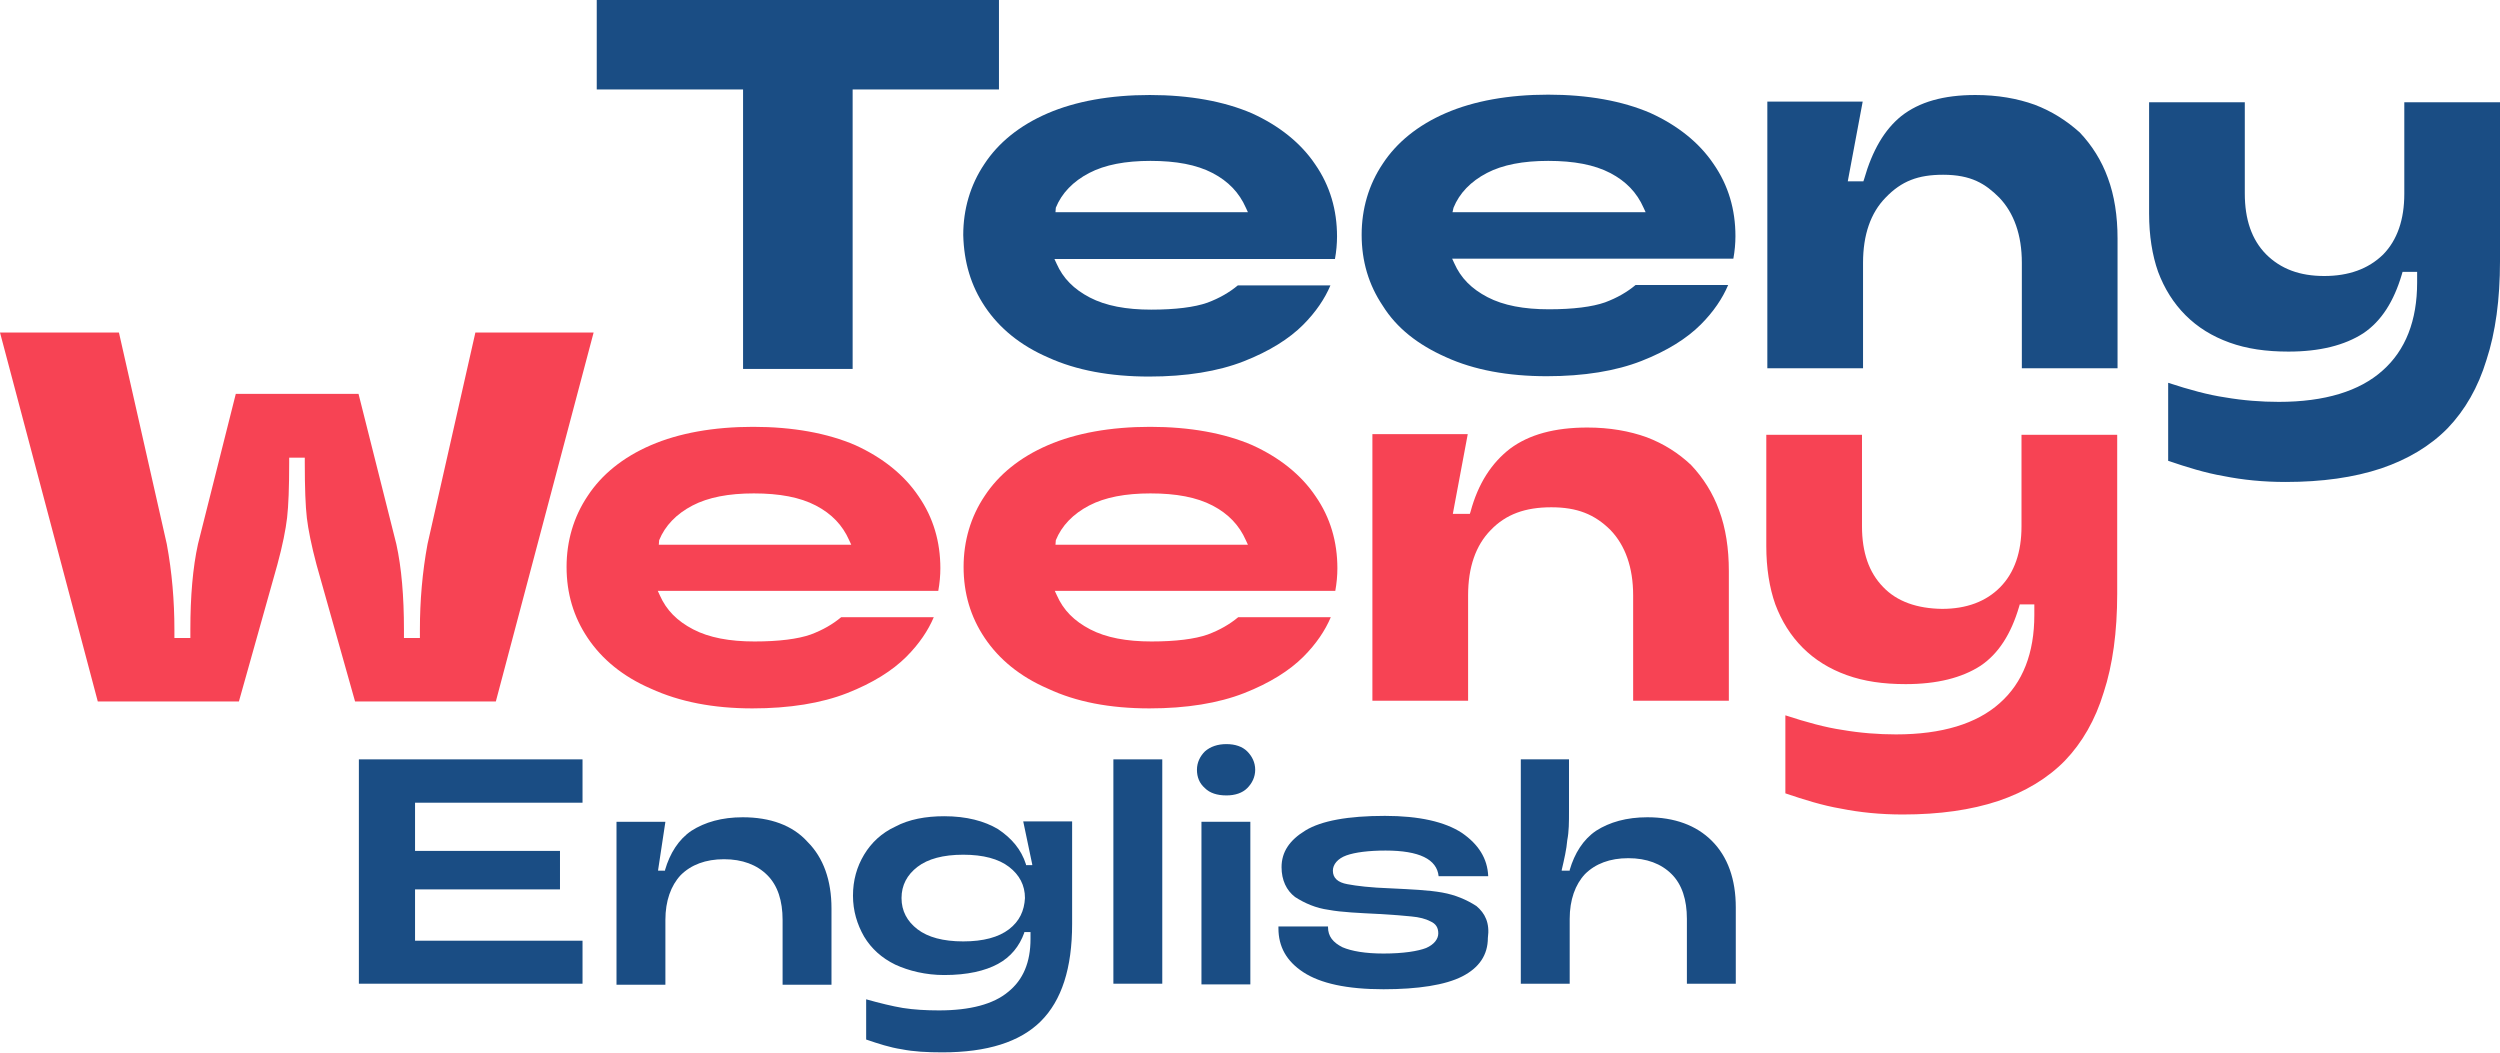
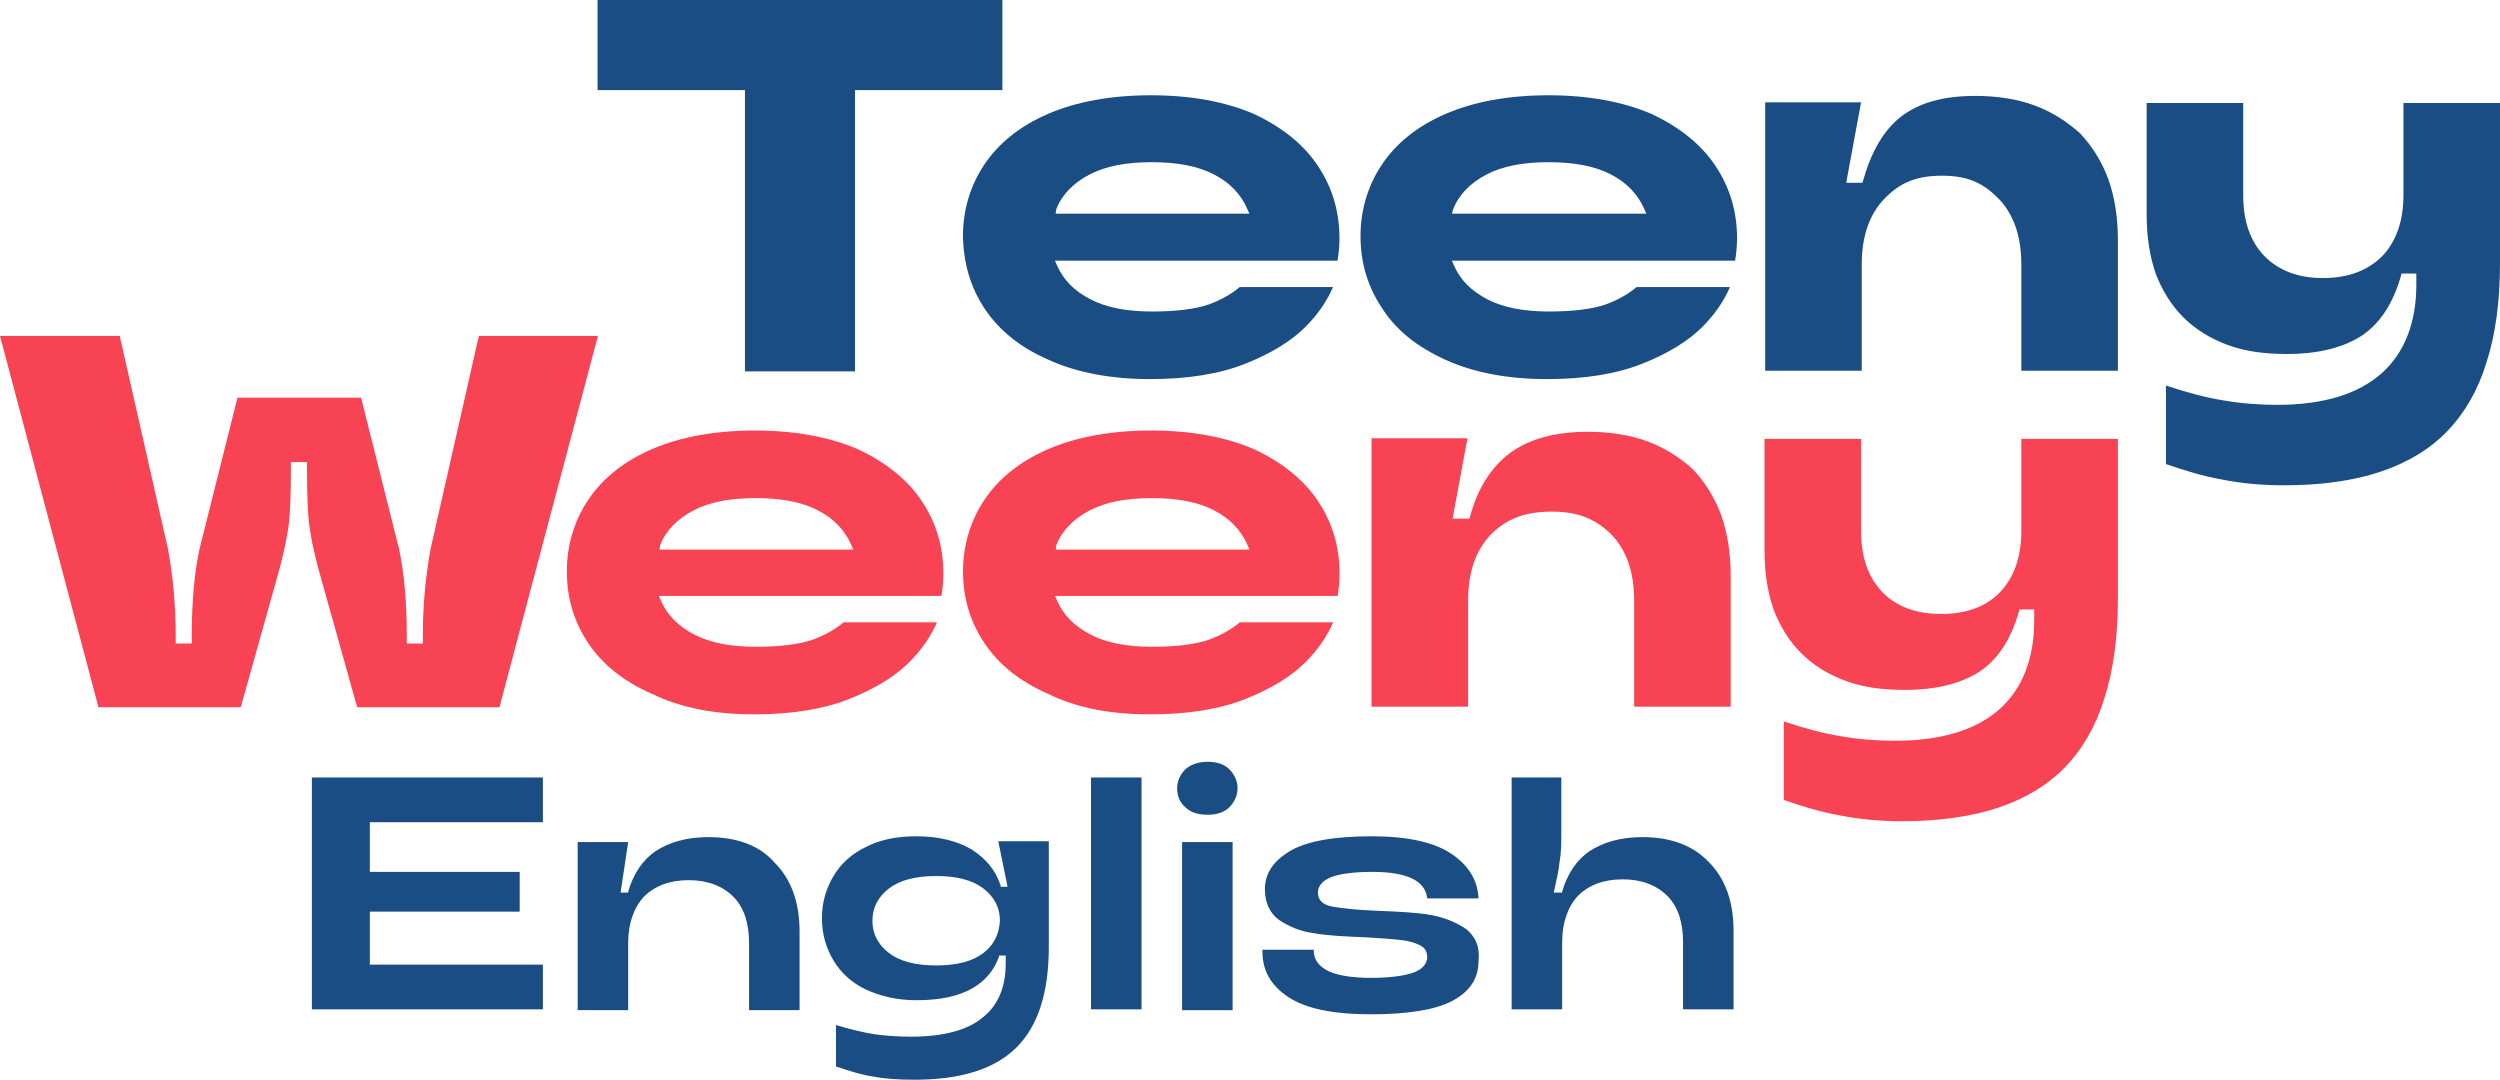
- <svg xmlns="http://www.w3.org/2000/svg" version="1.1" id="Layer_1" x="0px" y="0px" viewBox="0 0 721 303.4" style="enable-background:new 0 0 721 303.4;" xml:space="preserve">
+ <svg xmlns="http://www.w3.org/2000/svg" version="1.1" id="Layer_1" x="0px" y="0px" viewBox="0 0 715 308.8" style="enable-background:new 0 0 715 308.8;" xml:space="preserve">
  <style type="text/css">
	.st0{fill:#1A4D84;}
	.st1{fill:#F74354;}
</style>
-   <g>
-     <g>
+   <g id="logotype">
+     <g id="English">
+       <polygon class="st0" points="105.773,275.883 105.773,275.646 105.773,260.964 105.773,260.727 106.009,260.727 148.634,260.727     148.634,249.361 106.009,249.361 105.773,249.361 105.773,249.124 105.773,235.388 105.773,235.151 106.009,235.151     155.265,235.151 155.265,222.365 89.196,222.365 89.196,288.669 155.265,288.669 155.265,275.883 106.009,275.883   " />
+       <path class="st0" d="M202.626,239.414c-6.157,0-11.13,1.42-15.155,4.026c-3.789,2.605-6.394,6.631-7.815,11.603v0.237h-0.237    h-1.657h-0.237v-0.237l2.132-14.209h-14.446v48.071h14.446v-19.181c0-5.683,1.658-10.183,4.499-13.262    c3.079-3.079,7.341-4.736,12.787-4.736c5.447,0,9.71,1.658,12.787,4.736c3.078,3.078,4.499,7.578,4.499,13.262v19.181h14.446    v-22.497c0-8.288-2.368-14.919-7.104-19.654C217.308,241.782,210.677,239.414,202.626,239.414z" />
+       <path class="st0" d="M288.114,253.386v0.237h-0.237h-1.42h-0.237v-0.237c-1.42-4.499-4.263-7.815-8.288-10.42    c-4.026-2.368-9.235-3.789-15.866-3.789c-5.447,0-10.42,0.947-14.446,3.079c-4.026,1.895-7.104,4.736-9.235,8.288    c-2.132,3.552-3.315,7.578-3.315,12.077s1.184,8.525,3.315,12.077c2.132,3.552,5.21,6.394,9.235,8.288    c4.026,1.895,8.999,3.079,14.446,3.079c6.868,0,12.077-1.184,15.866-3.316c3.789-2.132,6.394-5.21,7.815-9.235v-0.237h0.237h1.42    h0.237v0.237v1.895c0,6.868-2.132,12.077-6.631,15.629c-4.263,3.552-11.13,5.447-20.365,5.447c-3.789,0-7.341-0.237-10.656-0.711    c-3.079-0.473-6.868-1.42-10.893-2.605v11.84c3.552,1.184,7.104,2.368,10.42,2.842c3.552,0.711,7.578,0.947,12.077,0.947    c13.262,0,22.97-3.079,29.128-9.235c6.156-6.156,9.235-15.629,9.235-28.653V240.6H285.51L288.114,253.386z M281.245,272.567    c-3.079,2.368-7.578,3.552-13.498,3.552c-5.92,0-10.42-1.184-13.498-3.552c-3.079-2.368-4.736-5.447-4.736-9.235    s1.657-6.868,4.736-9.235c3.079-2.368,7.578-3.552,13.498-3.552s10.42,1.184,13.498,3.552c3.079,2.368,4.736,5.447,4.736,9.235    C285.745,267.12,284.324,270.199,281.245,272.567z" />
+       <rect x="312.031" y="222.365" class="st0" width="14.446" height="66.307" />
      <g>
-         <polygon class="st0" points="119.7,271.3 119.7,271 119.7,256.7 119.7,256.5 119.9,256.5 161.5,256.5 161.5,245.4 119.9,245.4      119.7,245.4 119.7,245.1 119.7,231.7 119.7,231.5 119.9,231.5 168,231.5 168,219 103.5,219 103.5,283.7 168,283.7 168,271.3      119.9,271.3    " />
-         <path class="st0" d="M214.2,235.7c-6,0-10.9,1.4-14.8,3.9c-3.7,2.5-6.2,6.5-7.6,11.3v0.2h-0.2H190h-0.2v-0.2l2.1-13.9h-14.1v47     h14.1v-18.7c0-5.5,1.6-9.9,4.4-12.9c3-3,7.2-4.6,12.5-4.6s9.5,1.6,12.5,4.6s4.4,7.4,4.4,12.9V284h14.1v-22     c0-8.1-2.3-14.6-6.9-19.2C228.6,238,222.1,235.7,214.2,235.7z" />
-         <path class="st0" d="M297.7,249.3v0.2h-0.2h-1.4h-0.2v-0.2c-1.4-4.4-4.2-7.6-8.1-10.2c-3.9-2.3-9-3.7-15.5-3.7     c-5.3,0-10.2,0.9-14.1,3c-3.9,1.8-6.9,4.6-9,8.1s-3.2,7.4-3.2,11.8c0,4.4,1.2,8.3,3.2,11.8c2.1,3.5,5.1,6.2,9,8.1     c3.9,1.8,8.8,3,14.1,3c6.7,0,11.8-1.2,15.5-3.2s6.2-5.1,7.6-9v-0.2h0.2h1.4h0.2v0.2v1.8c0,6.7-2.1,11.8-6.5,15.3     c-4.2,3.5-10.9,5.3-19.9,5.3c-3.7,0-7.2-0.2-10.4-0.7c-3-0.5-6.7-1.4-10.6-2.5v11.6c3.5,1.2,6.9,2.3,10.2,2.8     c3.5,0.7,7.4,0.9,11.8,0.9c12.9,0,22.4-3,28.4-9s9-15.3,9-28v-29.6h-14.1L297.7,249.3z M291,268c-3,2.3-7.4,3.5-13.2,3.5     s-10.2-1.2-13.2-3.5s-4.6-5.3-4.6-9c0-3.7,1.6-6.7,4.6-9s7.4-3.5,13.2-3.5s10.2,1.2,13.2,3.5s4.6,5.3,4.6,9     C295.4,262.7,294,265.7,291,268z" />
-         <rect x="321.1" y="219" class="st0" width="14.1" height="64.7" />
-         <g>
-           <path class="st0" d="M359.7,216.7c-1.4-1.4-3.5-2.1-6-2.1s-4.6,0.7-6.2,2.1c-1.4,1.4-2.3,3.2-2.3,5.3s0.7,3.9,2.3,5.3      c1.4,1.4,3.5,2.1,6.2,2.1c2.5,0,4.6-0.7,6-2.1s2.3-3.2,2.3-5.3S361.1,218.1,359.7,216.7z" />
-           <rect x="346.5" y="237" class="st0" width="14.1" height="46.9" />
-         </g>
-         <path class="st0" d="M425.8,261.3c-2.8-1.8-6-3.2-9.9-3.9c-3.9-0.7-8.8-0.9-14.8-1.2c-5.8-0.2-9.9-0.7-12.5-1.2     c-2.8-0.5-4.2-1.8-4.2-3.9c0-1.8,1.4-3.5,3.9-4.4s6.5-1.4,11.3-1.4c9.7,0,14.8,2.5,15.3,7.4h14.3c-0.2-5.1-2.8-9.2-7.6-12.5     c-4.9-3.2-12.3-4.9-22.2-4.9c-10.6,0-18.3,1.4-22.9,4.2s-6.9,6.2-6.9,10.6c0,3.7,1.4,6.7,3.9,8.6c2.8,1.8,6,3.2,9.7,3.7     c3.7,0.7,8.8,0.9,14.6,1.2c3.9,0.2,7.2,0.5,9.2,0.7c2.3,0.2,4.2,0.7,5.5,1.4c1.6,0.7,2.3,1.8,2.3,3.5c0,1.6-1.2,3.2-3.5,4.2     c-2.3,0.9-6.5,1.6-12.3,1.6c-5.3,0-9.2-0.7-11.8-1.8c-2.8-1.4-4.2-3.2-4.2-5.8v-0.2h-14.3v0.5c0,5.3,2.3,9.5,7.2,12.7     s12.5,4.9,23.1,4.9c9.9,0,17.8-1.2,22.7-3.7c4.9-2.5,7.4-6.2,7.4-11.1C429.7,266.2,428.3,263.4,425.8,261.3z" />
-         <path class="st0" d="M475.1,235.7c-6,0-10.9,1.4-14.8,3.9c-3.7,2.5-6.2,6.5-7.6,11.3v0.2h-0.2h-1.6h-0.5v-0.2     c0.7-3,1.4-6,1.6-8.6c0.5-2.5,0.5-5.3,0.5-8.3v-15h-13.9v64.7h14.1V265c0-5.5,1.6-9.9,4.4-12.9c3-3,7.2-4.6,12.5-4.6     s9.5,1.6,12.5,4.6s4.4,7.4,4.4,12.9v18.7h14.1v-22c0-8.1-2.3-14.6-6.9-19.2C489.2,238,482.9,235.7,475.1,235.7z" />
+         <path class="st0" d="M351.578,219.996c-1.42-1.42-3.552-2.132-6.156-2.132s-4.736,0.71-6.394,2.132     c-1.42,1.42-2.368,3.315-2.368,5.447s0.711,4.026,2.368,5.447c1.42,1.42,3.552,2.132,6.394,2.132c2.605,0,4.736-0.71,6.156-2.132     c1.42-1.421,2.368-3.315,2.368-5.447C353.946,223.312,352.998,221.417,351.578,219.996z" />
+         <rect x="338.08" y="240.835" class="st0" width="14.446" height="48.072" />
      </g>
-       <g>
-         <polygon class="st0" points="214.3,26.5 214.3,106.4 245.9,106.4 245.9,26.5 245.9,25.8 246.8,25.8 288.1,25.8 288.1,0 172.1,0      172.1,25.8 213.4,25.8 214.3,25.8    " />
-         <path class="st0" d="M284.1,88.5c4.1,6.1,10.1,11.1,18.2,14.6c8.1,3.7,17.9,5.5,29.1,5.5c10.7,0,19.9-1.5,27.3-4.4     s13.1-6.5,17.1-10.5c3.7-3.7,6.3-7.6,7.9-11.4H357c-2.4,2-5.3,3.7-8.8,5c-3.7,1.3-9.2,2-16.2,2c-7.2,0-13.1-1.1-17.7-3.5     s-7.7-5.5-9.6-9.8l-0.6-1.3h1.3H385c0.4-2.2,0.6-4.4,0.6-6.5c0-7.6-2-14.6-6.3-20.8c-4.1-6.1-10.3-11.1-18.2-14.7     c-8.1-3.5-18.1-5.3-29.5-5.3s-21.4,1.8-29.5,5.3s-14.2,8.5-18.2,14.6c-4.1,6.1-6.1,13.1-6.1,20.5C278,75.6,280,82.4,284.1,88.5z      M304.5,59.9c1.7-4.2,5-7.6,9.6-10s10.5-3.5,17.7-3.5c7.4,0,13.3,1.1,17.9,3.5s7.7,5.7,9.6,10l0.6,1.3h-1.3h-52.9h-1.3     L304.5,59.9z" />
-         <path class="st0" d="M417,103c8.1,3.7,17.9,5.5,29.1,5.5c10.7,0,19.9-1.5,27.3-4.4s13.1-6.5,17.1-10.5c3.7-3.7,6.3-7.6,7.9-11.4     h-26.7c-2.4,2-5.3,3.7-8.8,5c-3.7,1.3-9.2,2-16.2,2c-7.2,0-13.1-1.1-17.7-3.5s-7.7-5.5-9.6-9.8l-0.6-1.3h1.3h79.8     c0.4-2.2,0.6-4.4,0.6-6.5c0-7.6-2-14.6-6.3-20.8c-4.1-6.1-10.3-11.1-18.2-14.7c-8.1-3.5-18.1-5.3-29.5-5.3s-21.4,1.8-29.5,5.3     s-14.2,8.5-18.2,14.6c-4.1,6.1-6.1,13.1-6.1,20.5c0,7.6,2,14.4,6.1,20.5C402.8,94.6,408.9,99.4,417,103z M419.2,59.9     c1.7-4.2,5-7.6,9.6-10s10.5-3.5,17.7-3.5c7.4,0,13.3,1.1,17.9,3.5s7.7,5.7,9.6,10l0.6,1.3h-1.3h-52.9h-1.5L419.2,59.9z" />
-         <path class="st0" d="M586.8,30.2c-5-1.8-10.7-2.8-17.1-2.8c-9.2,0-16.2,2-21.4,6.1c-4.8,3.9-8.3,9.8-10.7,18.2l-0.2,0.6h-0.7     h-2.9h-0.9l0.2-1.1l4.1-21.9h-27.5v76.9h27.6V75.8c0-8.1,2.2-14.4,6.5-18.8c4.6-4.8,9.4-6.6,16.6-6.6c8.1,0,12.2,2.6,16.2,6.6     c4.2,4.4,6.5,10.7,6.5,18.8v30.4h27.6V68.8c0-6.5-0.9-12.4-2.8-17.5c-1.8-5-4.6-9.4-8.1-13.1C596,34.8,591.8,32.1,586.8,30.2z" />
-         <path class="st0" d="M670.3,79.6c-7,0-12.5-2-16.8-6.3c-4.1-4.2-6.1-10-6.1-17.5V29.5h-27.6v32.1c0,6.3,0.9,12,2.6,16.8     c1.8,4.8,4.4,9,7.9,12.5S638,97,643,98.8s10.5,2.6,17,2.6c9,0,16.2-1.8,21.6-5.3c5.2-3.5,8.8-9.2,11.1-17l0.2-0.7h0.7h2.6h0.9     v0.9v2.2c0,10.9-3.3,19.5-10,25.4c-6.6,5.9-16.6,9-29.9,9c-5,0-10.3-0.4-15.5-1.3c-4.8-0.7-10.3-2.2-16.4-4.2v22.5     c5.3,1.8,10.7,3.5,16,4.4c5.5,1.1,11.4,1.7,17.9,1.7c10.5,0,19.7-1.3,27.5-3.9c7.7-2.6,14.2-6.5,19.2-11.6     c5-5.2,8.8-11.8,11.2-19.7c2.6-7.9,3.9-17.5,3.9-28.4V29.5h-27.6v26.4c0,7.4-2,13.3-6.1,17.5C683,77.6,677.3,79.6,670.3,79.6z" />
-       </g>
+       <path class="st0" d="M419.304,265.699c-2.842-1.895-6.156-3.315-10.183-4.026c-4.026-0.71-8.999-0.947-15.155-1.184    c-5.92-0.237-10.183-0.711-12.787-1.184c-2.842-0.473-4.263-1.895-4.263-4.026c0-1.895,1.42-3.552,4.026-4.499    c2.605-0.947,6.631-1.42,11.603-1.42c9.946,0,15.155,2.605,15.629,7.578h14.682c-0.237-5.21-2.842-9.472-7.815-12.787    c-4.972-3.315-12.55-4.972-22.733-4.972c-10.893,0-18.707,1.42-23.444,4.263c-4.736,2.842-7.104,6.394-7.104,10.893    c0,3.789,1.42,6.868,4.026,8.762c2.842,1.895,6.156,3.315,9.946,3.789c3.789,0.71,8.999,0.947,14.919,1.184    c4.026,0.237,7.341,0.473,9.472,0.71c2.368,0.237,4.263,0.711,5.683,1.42c1.658,0.71,2.368,1.895,2.368,3.552    s-1.184,3.315-3.552,4.263c-2.368,0.947-6.631,1.657-12.55,1.657c-5.447,0-9.472-0.71-12.077-1.895    c-2.842-1.42-4.263-3.315-4.263-5.92v-0.237h-14.682v0.473c0,5.447,2.368,9.71,7.341,13.024c4.972,3.316,12.787,4.972,23.68,4.972    c10.183,0,18.234-1.184,23.207-3.789c4.972-2.605,7.578-6.394,7.578-11.367C423.33,270.674,421.91,267.831,419.304,265.699z" />
+       <path class="st0" d="M469.744,239.414c-6.157,0-11.13,1.42-15.155,4.026c-3.789,2.605-6.394,6.631-7.815,11.603v0.237h-0.237    h-1.657h-0.473v-0.237c0.711-3.079,1.42-6.157,1.658-8.762c0.473-2.605,0.473-5.447,0.473-8.525v-15.392h-14.208v66.305h14.446    v-19.181c0-5.683,1.657-10.183,4.499-13.262c3.079-3.079,7.341-4.736,12.787-4.736c5.447,0,9.71,1.657,12.787,4.736    c3.079,3.079,4.499,7.578,4.499,13.262v19.181h14.446v-22.497c0-8.288-2.368-14.919-7.104-19.654    C484.189,241.782,477.795,239.414,469.744,239.414z" />
    </g>
-   </g>
-   <g>
-     <g>
-       <path class="st1" d="M137.1,95.9l-13.8,61c-1.5,8.1-2.2,16.4-2.2,24.7v1.5v0.9h-0.9h-2.8h-0.9v-0.9v-1.5c0-9.6-0.7-17.9-2.2-24.7    l-10.9-43.3H68l-10.9,43.3c-1.5,6.8-2.2,15.1-2.2,24.7v1.5v0.9H54h-2.8h-0.9v-0.9v-1.5c0-8.3-0.7-16.6-2.2-24.7l-13.8-61H0    l28.2,106.4h40.7L80,162.8c1.5-5.5,2.4-10.1,2.8-13.5c0.4-3.5,0.6-8.7,0.6-15.9V133v-1h0.9H87h0.9v0.9v0.6    c0,7.2,0.2,12.5,0.6,15.9c0.4,3.3,1.3,7.9,2.8,13.5l11.1,39.4H143l28.2-106.4L137.1,95.9L137.1,95.9z" />
-       <path class="st1" d="M217,204.3c10.7,0,19.9-1.5,27.3-4.4c7.4-2.9,13.1-6.5,17.1-10.5c3.7-3.7,6.3-7.6,7.9-11.4h-26.7    c-2.4,2-5.3,3.7-8.8,5c-3.7,1.3-9.2,2-16.2,2c-7.2,0-13.1-1.1-17.7-3.5c-4.6-2.4-7.7-5.5-9.6-9.8l-0.6-1.3h1.3h79.6    c0.4-2.2,0.6-4.4,0.6-6.5c0-7.6-2-14.6-6.3-20.8c-4.1-6.1-10.3-11.1-18.2-14.7c-8.1-3.5-18.1-5.3-29.5-5.3s-21.4,1.8-29.5,5.3    s-14.2,8.5-18.2,14.6c-4.1,6.1-6.1,13.1-6.1,20.5c0,7.6,2,14.4,6.1,20.5s10.1,11.1,18.2,14.6C196,202.4,205.7,204.3,217,204.3z     M190.1,155.8c1.7-4.2,5-7.6,9.6-10s10.5-3.5,17.7-3.5c7.4,0,13.3,1.1,17.9,3.5s7.7,5.7,9.6,10l0.6,1.3h-1.3h-52.9H190    L190.1,155.8z" />
-       <path class="st1" d="M331.5,204.3c10.7,0,19.9-1.5,27.3-4.4s13.1-6.5,17.1-10.5c3.7-3.7,6.3-7.6,7.9-11.4h-26.7    c-2.4,2-5.3,3.7-8.8,5c-3.7,1.3-9.2,2-16.2,2c-7.2,0-13.1-1.1-17.7-3.5s-7.7-5.5-9.6-9.8l-0.6-1.3h1.3h79.6    c0.4-2.2,0.6-4.4,0.6-6.5c0-7.6-2-14.6-6.3-20.8c-4.1-6.1-10.3-11.1-18.2-14.7c-8.1-3.5-18.1-5.3-29.5-5.3s-21.4,1.8-29.5,5.3    S288,136.9,284,143c-4.1,6.1-6.1,13.1-6.1,20.5c0,7.6,2,14.4,6.1,20.5s10.1,11.1,18.2,14.6C310.3,202.4,320,204.3,331.5,204.3z     M304.5,155.8c1.7-4.2,5-7.6,9.6-10s10.5-3.5,17.7-3.5c7.4,0,13.3,1.1,17.9,3.5s7.7,5.7,9.6,10l0.6,1.3h-1.3h-52.9h-1.3    L304.5,155.8z" />
-       <path class="st1" d="M543.1,169.3c-4.1-4.2-6.1-10-6.1-17.5v-26.4h-27.6v32.1c0,6.3,0.9,12,2.6,16.8c1.8,4.8,4.4,9,7.9,12.5    s7.7,6.1,12.7,7.9s10.5,2.6,17,2.6c9,0,16.2-1.8,21.6-5.3c5.2-3.5,8.8-9.2,11.1-17l0.2-0.7h0.7h2.6h0.9v0.9v2.2    c0,10.9-3.3,19.5-10,25.4c-6.6,5.9-16.6,9-29.9,9c-5,0-10.3-0.4-15.5-1.3c-4.8-0.7-10.3-2.2-16.4-4.2v22.5    c5.3,1.8,10.7,3.5,16,4.4c5.5,1.1,11.4,1.7,17.9,1.7c10.5,0,19.7-1.3,27.5-3.9c7.7-2.6,14.2-6.5,19.2-11.6    c5-5.2,8.8-11.8,11.2-19.7c2.6-7.9,3.9-17.5,3.9-28.4v-45.9H583v26.4c0,7.4-2,13.3-6.1,17.5s-9.8,6.3-16.8,6.3    C552.9,175.5,547.1,173.5,543.1,169.3z" />
-       <path class="st1" d="M474.9,126.1c-5-1.8-10.7-2.8-17.1-2.8c-9.4,0-16.8,2-22.3,6.1c-5.3,4.1-9.2,10-11.4,18.2l-0.2,0.6h-0.7h-2.9    H419l0.2-1.1l4.1-21.9h-27.5v76.9h27.6v-30.4c0-8.1,2.2-14.4,6.5-18.8c4.4-4.6,10-6.6,17.5-6.6c7.4,0,12.5,2,17.1,6.6    c4.2,4.4,6.5,10.7,6.5,18.8v30.4h27.6v-37.4c0-6.5-0.9-12.4-2.8-17.5c-1.8-5-4.6-9.4-8.1-13.1C484.1,130.7,479.9,128,474.9,126.1z    " />
+     <g id="Teeny">
+       <polygon class="st0" points="213.052,26.506 213.052,106.212 244.529,106.212 244.529,26.506 244.529,25.771 245.45,25.771     286.682,25.771 286.682,0 170.899,0 170.899,25.771 212.132,25.771 213.052,25.771   " />
+       <path class="st0" d="M281.66,88.357c4.05,6.075,10.124,11.044,18.224,14.542c8.1,3.682,17.855,5.523,29.084,5.523    c10.676,0,19.881-1.473,27.243-4.418c7.363-2.945,13.069-6.443,17.119-10.492c3.682-3.682,6.258-7.548,7.915-11.413h-26.691    c-2.392,2.025-5.339,3.682-8.836,4.97c-3.682,1.288-9.204,2.025-16.198,2.025c-7.179,0-13.07-1.104-17.671-3.497    c-4.602-2.392-7.731-5.523-9.572-9.755l-0.552-1.288h1.288h79.521c0.369-2.209,0.552-4.418,0.552-6.443    c0-7.548-2.025-14.542-6.258-20.8c-4.05-6.075-10.309-11.044-18.224-14.726c-8.1-3.497-18.039-5.339-29.452-5.339    s-21.352,1.84-29.452,5.339c-8.1,3.498-14.173,8.467-18.224,14.542c-4.05,6.075-6.075,13.07-6.075,20.433    C275.586,75.472,277.611,82.282,281.66,88.357z M302.093,59.825c1.657-4.234,4.97-7.548,9.572-9.94    c4.602-2.392,10.492-3.497,17.671-3.497c7.363,0,13.254,1.104,17.855,3.497c4.602,2.392,7.731,5.706,9.572,9.94l0.552,1.288    h-1.288h-52.83h-1.288L302.093,59.825z" />
+       <path class="st0" d="M413.407,102.899c8.1,3.682,17.855,5.523,29.084,5.523c10.676,0,19.881-1.473,27.243-4.418    c7.363-2.945,13.069-6.443,17.119-10.492c3.682-3.682,6.258-7.548,7.915-11.413h-26.691c-2.392,2.025-5.339,3.682-8.836,4.97    c-3.682,1.288-9.204,2.025-16.198,2.025c-7.179,0-13.07-1.104-17.671-3.497c-4.602-2.392-7.731-5.523-9.572-9.755l-0.552-1.288    h1.288h79.705c0.369-2.209,0.552-4.418,0.552-6.443c0-7.548-2.025-14.542-6.258-20.8c-4.05-6.075-10.309-11.044-18.224-14.726    c-8.1-3.497-18.039-5.339-29.452-5.339s-21.352,1.84-29.452,5.339c-8.1,3.498-14.173,8.467-18.224,14.542    c-4.05,6.075-6.075,13.07-6.075,20.433c0,7.548,2.025,14.358,6.075,20.433C399.232,94.432,405.307,99.217,413.407,102.899z     M415.615,59.825c1.657-4.234,4.97-7.548,9.572-9.94c4.602-2.392,10.492-3.497,17.671-3.497c7.363,0,13.254,1.104,17.855,3.497    c4.602,2.392,7.731,5.706,9.572,9.94l0.552,1.288h-1.288h-52.83h-1.473L415.615,59.825z" />
+       <path class="st0" d="M581.968,30.188c-4.97-1.84-10.676-2.761-17.119-2.761c-9.204,0-16.198,2.025-21.352,6.075    c-4.786,3.865-8.284,9.756-10.676,18.224l-0.184,0.552h-0.736h-2.945h-0.921l0.184-1.104l4.05-21.905h-27.427v76.76h27.612V75.655    c0-8.1,2.209-14.358,6.443-18.776c4.602-4.787,9.388-6.627,16.567-6.627c8.1,0,12.149,2.577,16.198,6.627    c4.234,4.418,6.443,10.676,6.443,18.776v30.373h27.612V68.661c0-6.443-0.921-12.333-2.761-17.487    c-1.84-4.97-4.602-9.388-8.1-13.07C591.171,34.79,586.938,32.029,581.968,30.188z" />
+       <path class="st0" d="M664.381,79.521c-6.995,0-12.518-2.025-16.751-6.258c-4.05-4.234-6.075-9.94-6.075-17.487V29.453h-27.612    v32.03c0,6.258,0.921,11.965,2.577,16.751c1.84,4.787,4.418,9.019,7.915,12.517c3.497,3.497,7.731,6.075,12.702,7.915    c4.97,1.84,10.492,2.577,16.934,2.577c9.019,0,16.198-1.84,21.537-5.339c5.154-3.497,8.836-9.204,11.045-16.934l0.184-0.736h0.736    h2.577h0.921v0.921v2.209c0,10.86-3.313,19.512-9.94,25.403c-6.627,5.891-16.567,9.019-29.821,9.019    c-4.97,0-10.309-0.369-15.463-1.288c-4.786-0.736-10.309-2.209-16.383-4.234v22.457c5.339,1.84,10.677,3.497,16.015,4.418    c5.522,1.104,11.412,1.657,17.855,1.657c10.492,0,19.696-1.288,27.427-3.865c7.731-2.577,14.174-6.443,19.144-11.597    c4.97-5.154,8.836-11.781,11.229-19.696C713.712,95.722,715,86.15,715,75.289V29.455h-27.612v26.323    c0,7.363-2.025,13.254-6.075,17.487C677.083,77.496,671.376,79.521,664.381,79.521z" />
+     </g>
+     <g id="Weeny">
+       <path class="st1" d="M136.952,96.07l-13.806,60.93c-1.473,8.1-2.209,16.382-2.209,24.666v1.473v0.921h-0.921h-2.761h-0.921v-0.921    v-1.473c0-9.572-0.736-17.855-2.209-24.666l-10.861-43.258H67.921l-10.861,43.258c-1.473,6.811-2.209,15.094-2.209,24.666v1.473    v0.921h-0.921H51.17H50.25v-0.921v-1.473c0-8.283-0.736-16.567-2.209-24.666L34.235,96.07H0l28.164,106.212h40.68l11.044-39.392    c1.473-5.523,2.392-10.124,2.761-13.437c0.369-3.497,0.552-8.652,0.552-15.83v-0.552v-0.921h0.921h2.761h0.921v0.921v0.552    c0,7.179,0.184,12.517,0.552,15.83c0.369,3.313,1.288,7.915,2.761,13.437l11.044,39.392h40.68L171.007,96.07H136.952z" />
+       <path class="st1" d="M215.684,204.306c10.676,0,19.881-1.473,27.243-4.418c7.363-2.945,13.07-6.443,17.119-10.492    c3.682-3.682,6.258-7.548,7.915-11.413H241.27c-2.392,2.025-5.339,3.682-8.836,4.97c-3.682,1.288-9.204,2.025-16.198,2.025    c-7.179,0-13.07-1.104-17.671-3.497c-4.602-2.392-7.731-5.523-9.572-9.756l-0.552-1.288h1.288h79.521    c0.369-2.209,0.552-4.418,0.552-6.443c0-7.548-2.025-14.542-6.258-20.8c-4.05-6.075-10.309-11.044-18.224-14.726    c-8.1-3.497-18.039-5.339-29.452-5.339s-21.352,1.84-29.452,5.339c-8.1,3.497-14.173,8.467-18.224,14.542    c-4.05,6.075-6.075,13.069-6.075,20.433c0,7.548,2.025,14.358,6.075,20.433c4.05,6.075,10.124,11.044,18.224,14.542    C194.699,202.466,204.455,204.306,215.684,204.306z M188.809,155.894c1.657-4.234,4.97-7.548,9.572-9.94    c4.602-2.392,10.492-3.497,17.671-3.497c7.363,0,13.254,1.104,17.855,3.497c4.602,2.392,7.731,5.706,9.572,9.94l0.552,1.288    h-1.288h-52.829h-1.288L188.809,155.894z" />
+       <path class="st1" d="M328.995,204.306c10.676,0,19.881-1.473,27.243-4.418c7.363-2.945,13.07-6.443,17.119-10.492    c3.682-3.682,6.258-7.548,7.915-11.413h-26.691c-2.392,2.025-5.339,3.682-8.836,4.97c-3.682,1.288-9.204,2.025-16.198,2.025    c-7.179,0-13.07-1.104-17.671-3.497c-4.602-2.392-7.731-5.523-9.572-9.756l-0.552-1.288h1.288h79.521    c0.369-2.209,0.552-4.418,0.552-6.443c0-7.548-2.025-14.542-6.258-20.8c-4.05-6.075-10.309-11.044-18.224-14.726    c-8.1-3.497-18.039-5.339-29.452-5.339c-11.413,0-21.352,1.84-29.452,5.339c-8.1,3.497-14.173,8.467-18.224,14.542    c-4.05,6.075-6.075,13.069-6.075,20.433c0,7.548,2.025,14.358,6.075,20.433c4.05,6.075,10.124,11.044,18.224,14.542    C307.826,202.466,317.583,204.306,328.995,204.306z M302.12,155.894c1.657-4.234,4.97-7.548,9.572-9.94    c4.602-2.392,10.492-3.497,17.671-3.497c7.363,0,13.254,1.104,17.855,3.497c4.602,2.392,7.731,5.706,9.572,9.94l0.552,1.288    h-1.288h-52.83h-1.288L302.12,155.894z" />
+       <path class="st1" d="M538.341,169.332c-4.05-4.234-6.075-9.94-6.075-17.487v-26.323h-27.612v32.03    c0,6.258,0.921,11.965,2.577,16.751c1.84,4.787,4.418,9.019,7.915,12.517c3.497,3.497,7.731,6.075,12.702,7.915    c4.97,1.84,10.492,2.577,16.934,2.577c9.019,0,16.198-1.84,21.537-5.339c5.154-3.497,8.836-9.204,11.044-16.934l0.184-0.736h0.736    h2.577h0.921v0.921v2.209c0,10.86-3.313,19.512-9.94,25.403c-6.627,5.891-16.567,9.019-29.821,9.019    c-4.97,0-10.309-0.369-15.463-1.288c-4.786-0.736-10.309-2.209-16.382-4.234v22.457c5.339,1.84,10.676,3.497,16.015,4.418    c5.522,1.104,11.413,1.657,17.856,1.657c10.492,0,19.696-1.288,27.427-3.865c7.731-2.577,14.173-6.443,19.144-11.597    c4.97-5.154,8.836-11.781,11.229-19.696c2.577-7.915,3.865-17.487,3.865-28.348v-45.834h-27.612v26.323    c0,7.363-2.025,13.254-6.075,17.487c-4.05,4.234-9.755,6.258-16.751,6.258C548.097,175.59,542.392,173.566,538.341,169.332z" />
+       <path class="st1" d="M471.233,126.258c-4.97-1.84-10.676-2.761-17.119-2.761c-9.388,0-16.751,2.025-22.273,6.075    c-5.339,4.05-9.204,9.94-11.413,18.224l-0.184,0.552h-0.736h-2.945h-1.104l0.184-1.104l4.05-21.905h-27.427v76.76h27.612v-30.373    c0-8.1,2.209-14.358,6.443-18.776c4.418-4.602,9.94-6.627,17.487-6.627c7.363,0,12.517,2.025,17.119,6.627    c4.234,4.418,6.443,10.676,6.443,18.776v30.373h27.612v-37.367c0-6.443-0.921-12.333-2.761-17.487    c-1.84-4.97-4.602-9.388-8.1-13.07C480.438,130.86,476.204,128.099,471.233,126.258z" />
    </g>
  </g>
</svg>
